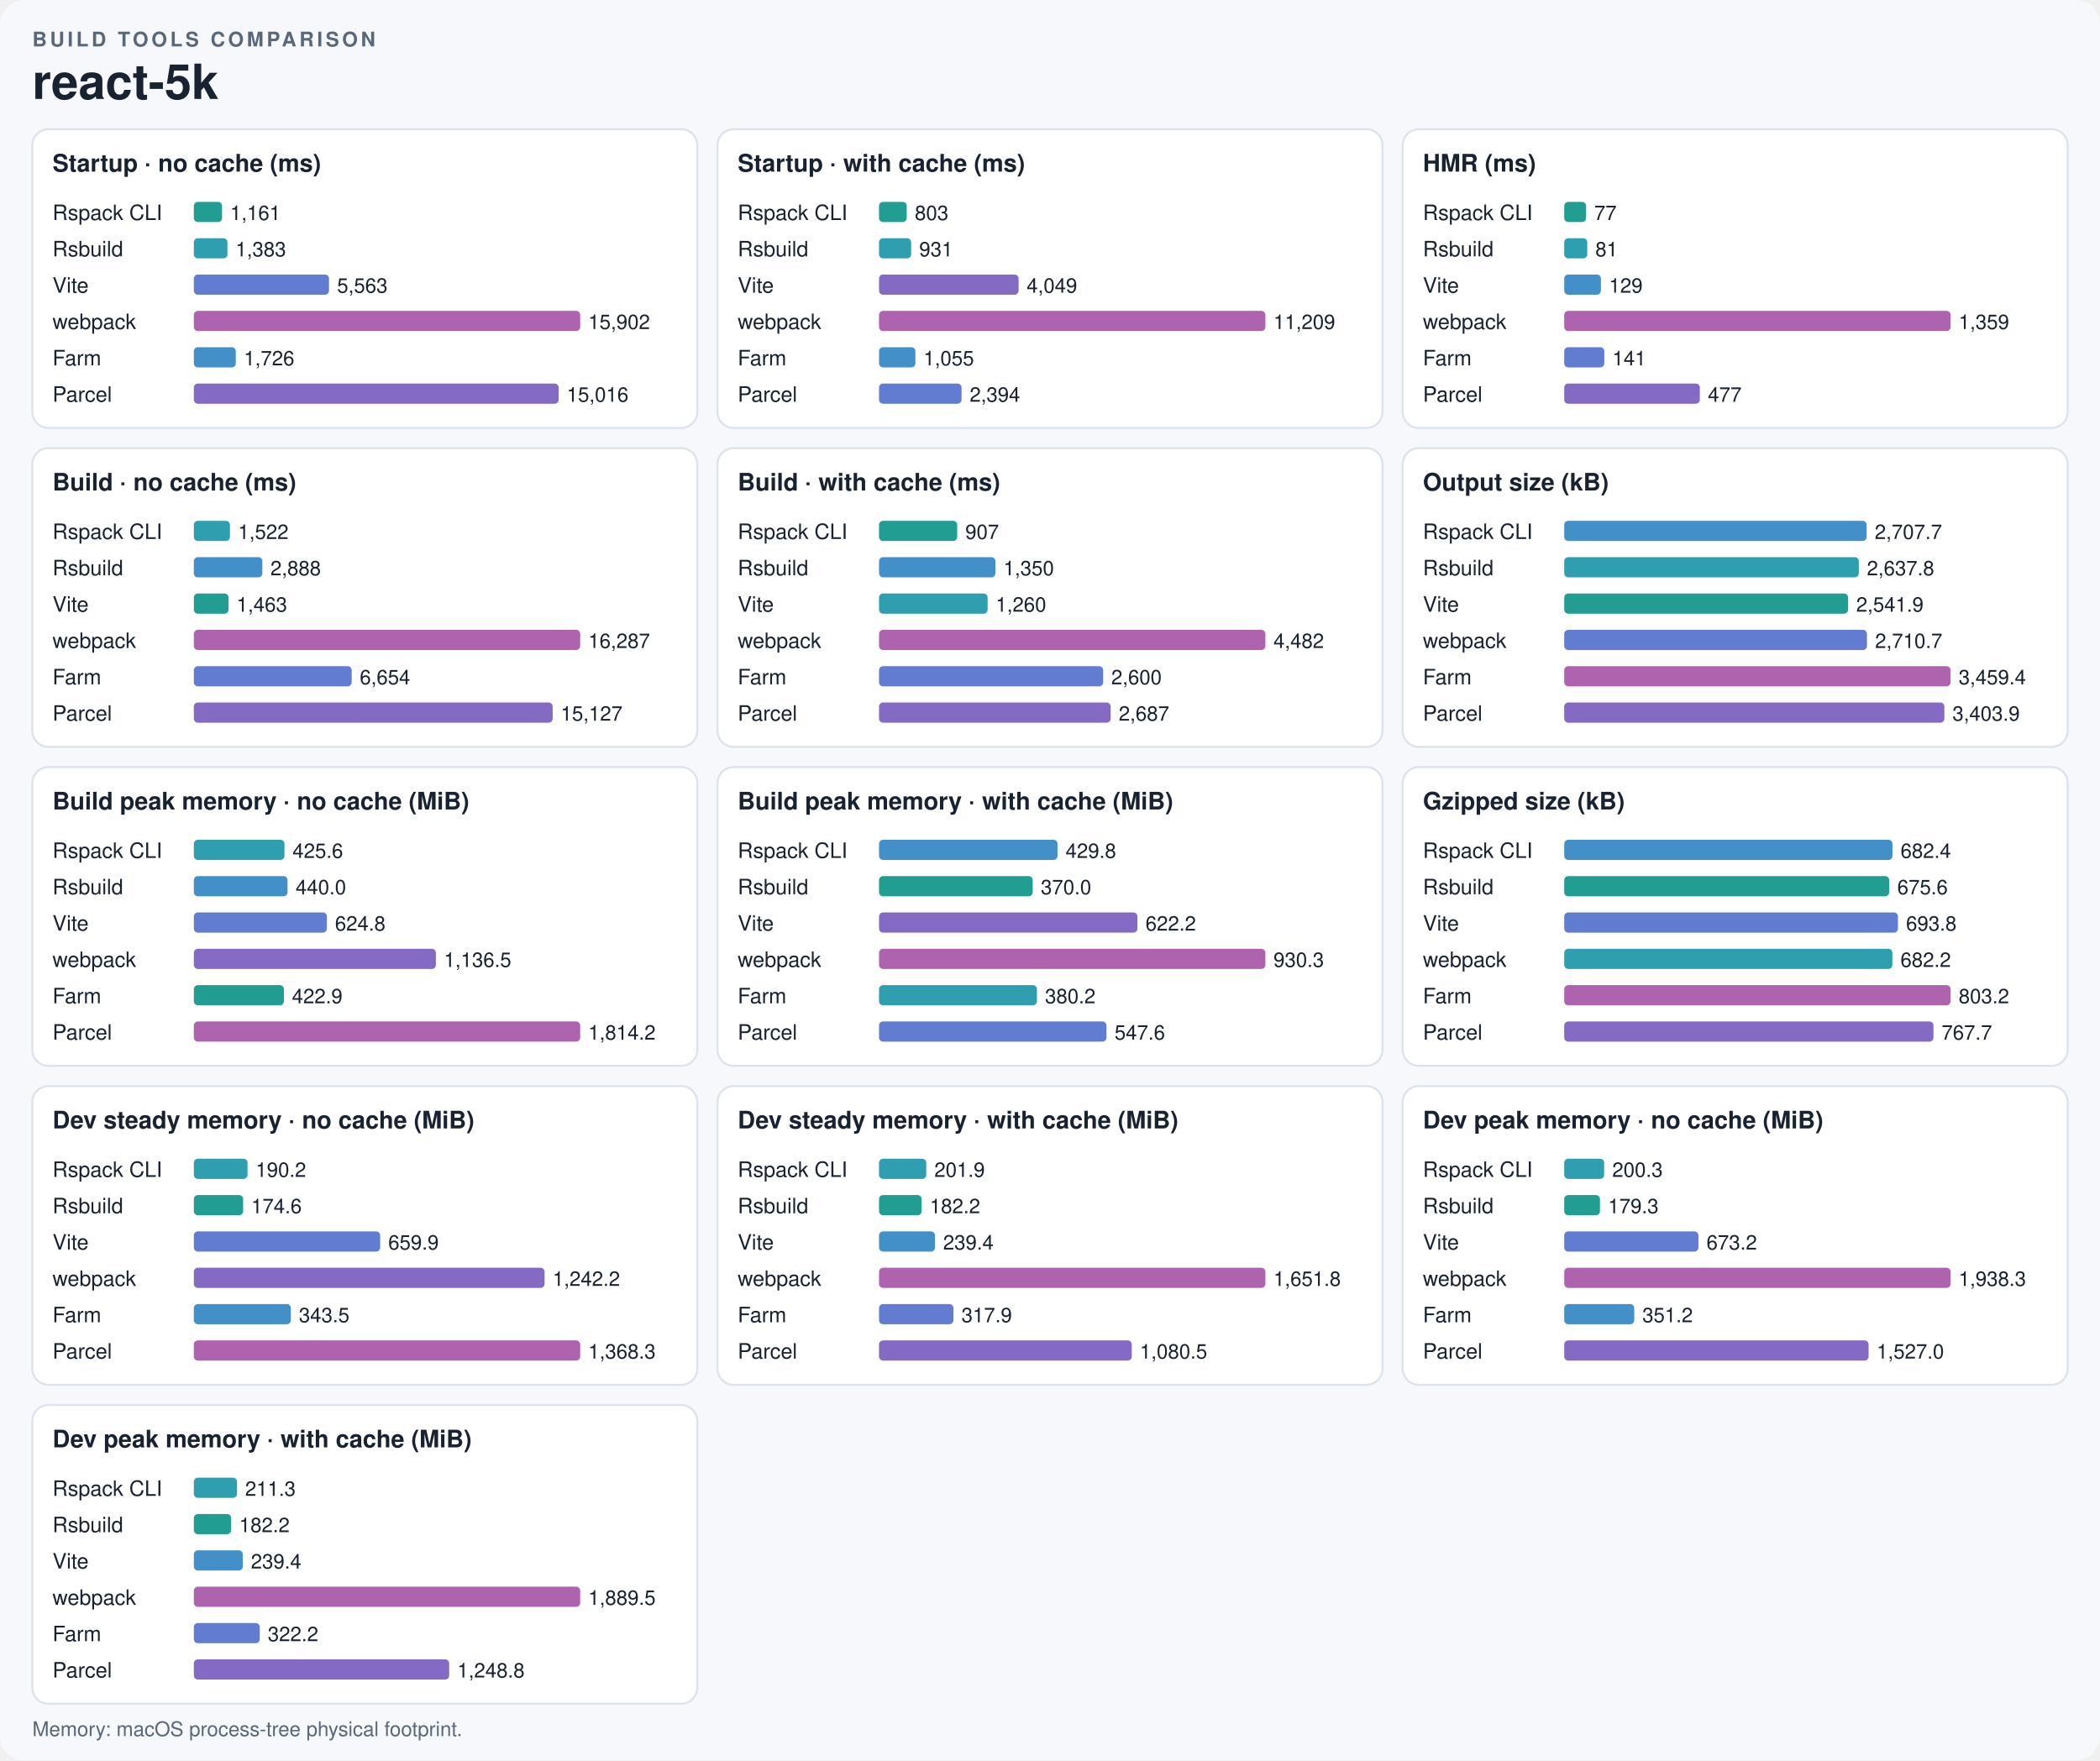
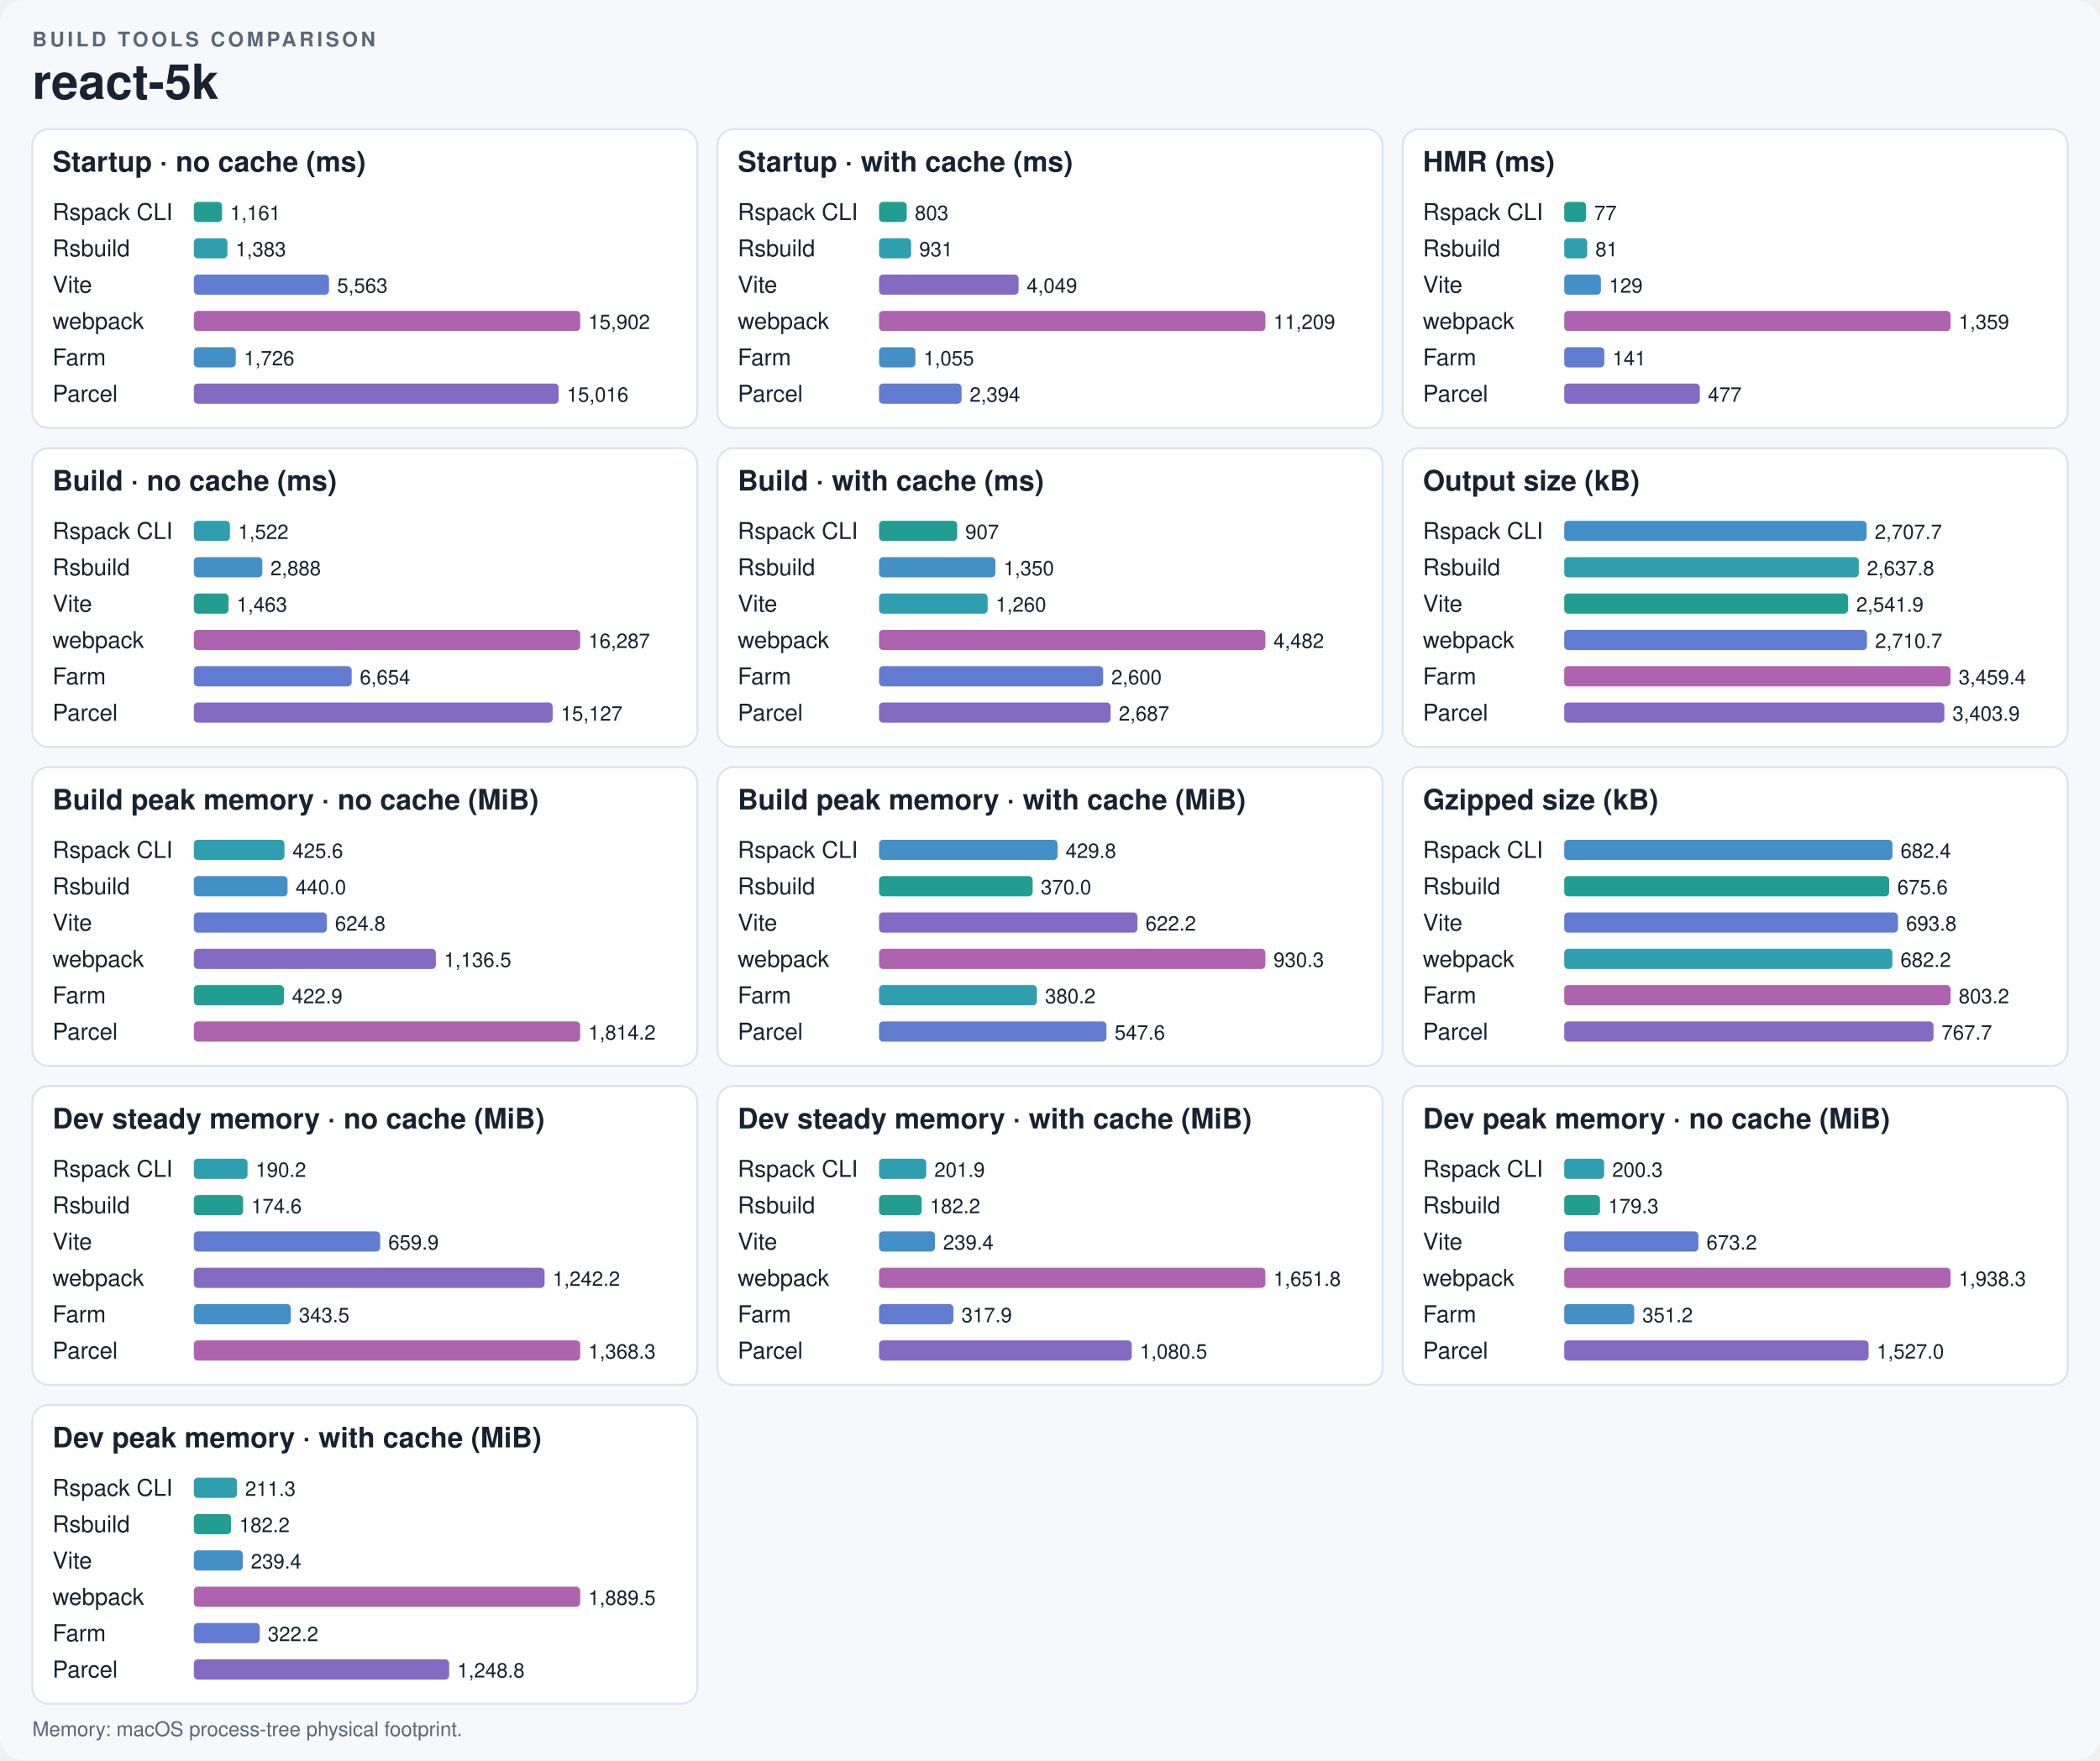
<svg xmlns="http://www.w3.org/2000/svg" width="1040" height="872" viewBox="0 0 1040 872" role="img" aria-labelledby="title description">
  <g font-family="-apple-system, BlinkMacSystemFont, 'Segoe UI', Helvetica, Arial, sans-serif" style="font-variant-numeric:tabular-nums">
    <rect width="1040" height="872" rx="12" fill="#f6f8fb" />
    <text x="16" y="23" font-size="10" fill="#596779" font-weight="700" letter-spacing="1.5">BUILD TOOLS COMPARISON</text>
    <text x="16" y="49" font-size="24" fill="#182230" font-weight="700">react-5k</text>
    <g class="chart" data-metric="Startup (no cache)" data-table="Development metrics" data-scale="15902">
      <rect x="16" y="64" width="329.333" height="148" rx="8" fill="#ffffff" stroke="#dce3ec" />
-       <text x="26" y="85" font-size="12" fill="#182230" font-weight="650">Startup · no cache (ms)</text>
-       <text x="26" y="109" font-size="10.5" fill="#182230">Rspack CLI</text>
+       <text x="26" y="85" font-size="14" fill="#182230" font-weight="650">Startup · no cache (ms)</text>
+       <text x="26" y="109" font-size="11.5" fill="#182230">Rspack CLI</text>
      <rect class="bar" data-rank="1" x="96" y="100" width="13.969" height="10" rx="2" fill="#219e91" />
      <text x="113.969" y="109" font-size="10" fill="#182230">1,161</text>
-       <text x="26" y="127" font-size="10.5" fill="#182230">Rsbuild</text>
+       <text x="26" y="127" font-size="11.5" fill="#182230">Rsbuild</text>
      <rect class="bar" data-rank="2" x="96" y="118" width="16.640" height="10" rx="2" fill="#2f9faf" />
      <text x="116.64" y="127" font-size="10" fill="#182230">1,383</text>
-       <text x="26" y="145" font-size="10.5" fill="#182230">Vite</text>
+       <text x="26" y="145" font-size="11.5" fill="#182230">Vite</text>
      <rect class="bar" data-rank="4" x="96" y="136" width="66.934" height="10" rx="2" fill="#617cd0" />
      <text x="166.934" y="145" font-size="10" fill="#182230">5,563</text>
-       <text x="26" y="163" font-size="10.5" fill="#182230">webpack</text>
+       <text x="26" y="163" font-size="11.5" fill="#182230">webpack</text>
      <rect class="bar" data-rank="6" x="96" y="154" width="191.333" height="10" rx="2" fill="#ad63ad" />
      <text x="291.333" y="163" font-size="10" fill="#182230">15,902</text>
-       <text x="26" y="181" font-size="10.5" fill="#182230">Farm</text>
+       <text x="26" y="181" font-size="11.5" fill="#182230">Farm</text>
      <rect class="bar" data-rank="3" x="96" y="172" width="20.767" height="10" rx="2" fill="#4390c9" />
      <text x="120.767" y="181" font-size="10" fill="#182230">1,726</text>
-       <text x="26" y="199" font-size="10.5" fill="#182230">Parcel</text>
+       <text x="26" y="199" font-size="11.5" fill="#182230">Parcel</text>
      <rect class="bar" data-rank="5" x="96" y="190" width="180.673" height="10" rx="2" fill="#856ac3" />
      <text x="280.673" y="199" font-size="10" fill="#182230">15,016</text>
    </g>
    <g class="chart" data-metric="Startup (with cache)" data-table="Development metrics" data-scale="11209">
      <rect x="355.333" y="64" width="329.333" height="148" rx="8" fill="#ffffff" stroke="#dce3ec" />
-       <text x="365.333" y="85" font-size="12" fill="#182230" font-weight="650">Startup · with cache (ms)</text>
-       <text x="365.333" y="109" font-size="10.5" fill="#182230">Rspack CLI</text>
+       <text x="365.333" y="85" font-size="14" fill="#182230" font-weight="650">Startup · with cache (ms)</text>
+       <text x="365.333" y="109" font-size="11.5" fill="#182230">Rspack CLI</text>
      <rect class="bar" data-rank="1" x="435.333" y="100" width="13.707" height="10" rx="2" fill="#219e91" />
      <text x="453.04" y="109" font-size="10" fill="#182230">803</text>
-       <text x="365.333" y="127" font-size="10.5" fill="#182230">Rsbuild</text>
+       <text x="365.333" y="127" font-size="11.5" fill="#182230">Rsbuild</text>
      <rect class="bar" data-rank="2" x="435.333" y="118" width="15.892" height="10" rx="2" fill="#2f9faf" />
      <text x="455.225" y="127" font-size="10" fill="#182230">931</text>
-       <text x="365.333" y="145" font-size="10.5" fill="#182230">Vite</text>
+       <text x="365.333" y="145" font-size="11.5" fill="#182230">Vite</text>
      <rect class="bar" data-rank="5" x="435.333" y="136" width="69.115" height="10" rx="2" fill="#856ac3" />
      <text x="508.448" y="145" font-size="10" fill="#182230">4,049</text>
-       <text x="365.333" y="163" font-size="10.5" fill="#182230">webpack</text>
+       <text x="365.333" y="163" font-size="11.5" fill="#182230">webpack</text>
      <rect class="bar" data-rank="6" x="435.333" y="154" width="191.333" height="10" rx="2" fill="#ad63ad" />
      <text x="630.667" y="163" font-size="10" fill="#182230">11,209</text>
-       <text x="365.333" y="181" font-size="10.5" fill="#182230">Farm</text>
+       <text x="365.333" y="181" font-size="11.5" fill="#182230">Farm</text>
      <rect class="bar" data-rank="3" x="435.333" y="172" width="18.008" height="10" rx="2" fill="#4390c9" />
      <text x="457.342" y="181" font-size="10" fill="#182230">1,055</text>
-       <text x="365.333" y="199" font-size="10.5" fill="#182230">Parcel</text>
+       <text x="365.333" y="199" font-size="11.5" fill="#182230">Parcel</text>
      <rect class="bar" data-rank="4" x="435.333" y="190" width="40.865" height="10" rx="2" fill="#617cd0" />
      <text x="480.198" y="199" font-size="10" fill="#182230">2,394</text>
    </g>
    <g class="chart" data-metric="HMR" data-table="Development metrics" data-scale="1359">
      <rect x="694.667" y="64" width="329.333" height="148" rx="8" fill="#ffffff" stroke="#dce3ec" />
-       <text x="704.667" y="85" font-size="12" fill="#182230" font-weight="650">HMR (ms)</text>
-       <text x="704.667" y="109" font-size="10.5" fill="#182230">Rspack CLI</text>
+       <text x="704.667" y="85" font-size="14" fill="#182230" font-weight="650">HMR (ms)</text>
+       <text x="704.667" y="109" font-size="11.5" fill="#182230">Rspack CLI</text>
      <rect class="bar" data-rank="1" x="774.667" y="100" width="10.841" height="10" rx="2" fill="#219e91" />
      <text x="789.507" y="109" font-size="10" fill="#182230">77</text>
-       <text x="704.667" y="127" font-size="10.5" fill="#182230">Rsbuild</text>
+       <text x="704.667" y="127" font-size="11.5" fill="#182230">Rsbuild</text>
      <rect class="bar" data-rank="2" x="774.667" y="118" width="11.404" height="10" rx="2" fill="#2f9faf" />
      <text x="790.071" y="127" font-size="10" fill="#182230">81</text>
-       <text x="704.667" y="145" font-size="10.5" fill="#182230">Vite</text>
+       <text x="704.667" y="145" font-size="11.5" fill="#182230">Vite</text>
      <rect class="bar" data-rank="3" x="774.667" y="136" width="18.162" height="10" rx="2" fill="#4390c9" />
      <text x="796.829" y="145" font-size="10" fill="#182230">129</text>
-       <text x="704.667" y="163" font-size="10.5" fill="#182230">webpack</text>
+       <text x="704.667" y="163" font-size="11.5" fill="#182230">webpack</text>
      <rect class="bar" data-rank="6" x="774.667" y="154" width="191.333" height="10" rx="2" fill="#ad63ad" />
      <text x="970" y="163" font-size="10" fill="#182230">1,359</text>
-       <text x="704.667" y="181" font-size="10.5" fill="#182230">Farm</text>
+       <text x="704.667" y="181" font-size="11.5" fill="#182230">Farm</text>
      <rect class="bar" data-rank="4" x="774.667" y="172" width="19.851" height="10" rx="2" fill="#617cd0" />
      <text x="798.518" y="181" font-size="10" fill="#182230">141</text>
-       <text x="704.667" y="199" font-size="10.5" fill="#182230">Parcel</text>
+       <text x="704.667" y="199" font-size="11.5" fill="#182230">Parcel</text>
      <rect class="bar" data-rank="5" x="774.667" y="190" width="67.157" height="10" rx="2" fill="#856ac3" />
      <text x="845.823" y="199" font-size="10" fill="#182230">477</text>
    </g>
    <g class="chart" data-metric="Build (no cache)" data-table="Build metrics" data-scale="16287">
      <rect x="16" y="222" width="329.333" height="148" rx="8" fill="#ffffff" stroke="#dce3ec" />
-       <text x="26" y="243" font-size="12" fill="#182230" font-weight="650">Build · no cache (ms)</text>
-       <text x="26" y="267" font-size="10.5" fill="#182230">Rspack CLI</text>
+       <text x="26" y="243" font-size="14" fill="#182230" font-weight="650">Build · no cache (ms)</text>
+       <text x="26" y="267" font-size="11.5" fill="#182230">Rspack CLI</text>
      <rect class="bar" data-rank="2" x="96" y="258" width="17.880" height="10" rx="2" fill="#2f9faf" />
      <text x="117.88" y="267" font-size="10" fill="#182230">1,522</text>
-       <text x="26" y="285" font-size="10.5" fill="#182230">Rsbuild</text>
+       <text x="26" y="285" font-size="11.5" fill="#182230">Rsbuild</text>
      <rect class="bar" data-rank="3" x="96" y="276" width="33.927" height="10" rx="2" fill="#4390c9" />
      <text x="133.927" y="285" font-size="10" fill="#182230">2,888</text>
-       <text x="26" y="303" font-size="10.5" fill="#182230">Vite</text>
+       <text x="26" y="303" font-size="11.5" fill="#182230">Vite</text>
      <rect class="bar" data-rank="1" x="96" y="294" width="17.187" height="10" rx="2" fill="#219e91" />
      <text x="117.187" y="303" font-size="10" fill="#182230">1,463</text>
-       <text x="26" y="321" font-size="10.5" fill="#182230">webpack</text>
+       <text x="26" y="321" font-size="11.5" fill="#182230">webpack</text>
      <rect class="bar" data-rank="6" x="96" y="312" width="191.333" height="10" rx="2" fill="#ad63ad" />
      <text x="291.333" y="321" font-size="10" fill="#182230">16,287</text>
-       <text x="26" y="339" font-size="10.5" fill="#182230">Farm</text>
+       <text x="26" y="339" font-size="11.5" fill="#182230">Farm</text>
      <rect class="bar" data-rank="4" x="96" y="330" width="78.169" height="10" rx="2" fill="#617cd0" />
      <text x="178.169" y="339" font-size="10" fill="#182230">6,654</text>
-       <text x="26" y="357" font-size="10.5" fill="#182230">Parcel</text>
+       <text x="26" y="357" font-size="11.5" fill="#182230">Parcel</text>
      <rect class="bar" data-rank="5" x="96" y="348" width="177.706" height="10" rx="2" fill="#856ac3" />
      <text x="277.706" y="357" font-size="10" fill="#182230">15,127</text>
    </g>
    <g class="chart" data-metric="Build (with cache)" data-table="Build metrics" data-scale="4482">
      <rect x="355.333" y="222" width="329.333" height="148" rx="8" fill="#ffffff" stroke="#dce3ec" />
-       <text x="365.333" y="243" font-size="12" fill="#182230" font-weight="650">Build · with cache (ms)</text>
-       <text x="365.333" y="267" font-size="10.5" fill="#182230">Rspack CLI</text>
+       <text x="365.333" y="243" font-size="14" fill="#182230" font-weight="650">Build · with cache (ms)</text>
+       <text x="365.333" y="267" font-size="11.5" fill="#182230">Rspack CLI</text>
      <rect class="bar" data-rank="1" x="435.333" y="258" width="38.719" height="10" rx="2" fill="#219e91" />
      <text x="478.053" y="267" font-size="10" fill="#182230">907</text>
-       <text x="365.333" y="285" font-size="10.5" fill="#182230">Rsbuild</text>
+       <text x="365.333" y="285" font-size="11.5" fill="#182230">Rsbuild</text>
      <rect class="bar" data-rank="3" x="435.333" y="276" width="57.631" height="10" rx="2" fill="#4390c9" />
      <text x="496.964" y="285" font-size="10" fill="#182230">1,350</text>
-       <text x="365.333" y="303" font-size="10.5" fill="#182230">Vite</text>
+       <text x="365.333" y="303" font-size="11.5" fill="#182230">Vite</text>
      <rect class="bar" data-rank="2" x="435.333" y="294" width="53.788" height="10" rx="2" fill="#2f9faf" />
      <text x="493.122" y="303" font-size="10" fill="#182230">1,260</text>
-       <text x="365.333" y="321" font-size="10.5" fill="#182230">webpack</text>
+       <text x="365.333" y="321" font-size="11.5" fill="#182230">webpack</text>
      <rect class="bar" data-rank="6" x="435.333" y="312" width="191.333" height="10" rx="2" fill="#ad63ad" />
      <text x="630.667" y="321" font-size="10" fill="#182230">4,482</text>
-       <text x="365.333" y="339" font-size="10.5" fill="#182230">Farm</text>
+       <text x="365.333" y="339" font-size="11.5" fill="#182230">Farm</text>
      <rect class="bar" data-rank="4" x="435.333" y="330" width="110.992" height="10" rx="2" fill="#617cd0" />
      <text x="550.325" y="339" font-size="10" fill="#182230">2,600</text>
-       <text x="365.333" y="357" font-size="10.5" fill="#182230">Parcel</text>
+       <text x="365.333" y="357" font-size="11.5" fill="#182230">Parcel</text>
      <rect class="bar" data-rank="5" x="435.333" y="348" width="114.706" height="10" rx="2" fill="#856ac3" />
      <text x="554.039" y="357" font-size="10" fill="#182230">2,687</text>
    </g>
    <g class="chart" data-metric="Output size" data-table="Build metrics" data-scale="3459.4">
      <rect x="694.667" y="222" width="329.333" height="148" rx="8" fill="#ffffff" stroke="#dce3ec" />
-       <text x="704.667" y="243" font-size="12" fill="#182230" font-weight="650">Output size (kB)</text>
-       <text x="704.667" y="267" font-size="10.5" fill="#182230">Rspack CLI</text>
+       <text x="704.667" y="243" font-size="14" fill="#182230" font-weight="650">Output size (kB)</text>
+       <text x="704.667" y="267" font-size="11.5" fill="#182230">Rspack CLI</text>
      <rect class="bar" data-rank="3" x="774.667" y="258" width="149.758" height="10" rx="2" fill="#4390c9" />
      <text x="928.425" y="267" font-size="10" fill="#182230">2,707.7</text>
-       <text x="704.667" y="285" font-size="10.5" fill="#182230">Rsbuild</text>
+       <text x="704.667" y="285" font-size="11.5" fill="#182230">Rsbuild</text>
      <rect class="bar" data-rank="2" x="774.667" y="276" width="145.892" height="10" rx="2" fill="#2f9faf" />
      <text x="924.559" y="285" font-size="10" fill="#182230">2,637.8</text>
-       <text x="704.667" y="303" font-size="10.5" fill="#182230">Vite</text>
+       <text x="704.667" y="303" font-size="11.5" fill="#182230">Vite</text>
      <rect class="bar" data-rank="1" x="774.667" y="294" width="140.588" height="10" rx="2" fill="#219e91" />
      <text x="919.255" y="303" font-size="10" fill="#182230">2,541.9</text>
-       <text x="704.667" y="321" font-size="10.5" fill="#182230">webpack</text>
+       <text x="704.667" y="321" font-size="11.5" fill="#182230">webpack</text>
      <rect class="bar" data-rank="4" x="774.667" y="312" width="149.924" height="10" rx="2" fill="#617cd0" />
      <text x="928.591" y="321" font-size="10" fill="#182230">2,710.7</text>
-       <text x="704.667" y="339" font-size="10.5" fill="#182230">Farm</text>
+       <text x="704.667" y="339" font-size="11.5" fill="#182230">Farm</text>
      <rect class="bar" data-rank="6" x="774.667" y="330" width="191.333" height="10" rx="2" fill="#ad63ad" />
      <text x="970" y="339" font-size="10" fill="#182230">3,459.4</text>
-       <text x="704.667" y="357" font-size="10.5" fill="#182230">Parcel</text>
+       <text x="704.667" y="357" font-size="11.5" fill="#182230">Parcel</text>
      <rect class="bar" data-rank="5" x="774.667" y="348" width="188.264" height="10" rx="2" fill="#856ac3" />
      <text x="966.93" y="357" font-size="10" fill="#182230">3,403.9</text>
    </g>
    <g class="chart" data-metric="Peak (no cache)" data-table="Build memory (MiB)" data-scale="1814.2">
      <rect x="16" y="380" width="329.333" height="148" rx="8" fill="#ffffff" stroke="#dce3ec" />
-       <text x="26" y="401" font-size="12" fill="#182230" font-weight="650">Build peak memory · no cache (MiB)</text>
-       <text x="26" y="425" font-size="10.5" fill="#182230">Rspack CLI</text>
+       <text x="26" y="401" font-size="14" fill="#182230" font-weight="650">Build peak memory · no cache (MiB)</text>
+       <text x="26" y="425" font-size="11.5" fill="#182230">Rspack CLI</text>
      <rect class="bar" data-rank="2" x="96" y="416" width="44.886" height="10" rx="2" fill="#2f9faf" />
      <text x="144.886" y="425" font-size="10" fill="#182230">425.6</text>
-       <text x="26" y="443" font-size="10.5" fill="#182230">Rsbuild</text>
+       <text x="26" y="443" font-size="11.5" fill="#182230">Rsbuild</text>
      <rect class="bar" data-rank="3" x="96" y="434" width="46.404" height="10" rx="2" fill="#4390c9" />
      <text x="146.404" y="443" font-size="10" fill="#182230">440.0</text>
-       <text x="26" y="461" font-size="10.5" fill="#182230">Vite</text>
+       <text x="26" y="461" font-size="11.5" fill="#182230">Vite</text>
      <rect class="bar" data-rank="4" x="96" y="452" width="65.894" height="10" rx="2" fill="#617cd0" />
      <text x="165.894" y="461" font-size="10" fill="#182230">624.8</text>
-       <text x="26" y="479" font-size="10.5" fill="#182230">webpack</text>
+       <text x="26" y="479" font-size="11.5" fill="#182230">webpack</text>
      <rect class="bar" data-rank="5" x="96" y="470" width="119.860" height="10" rx="2" fill="#856ac3" />
      <text x="219.86" y="479" font-size="10" fill="#182230">1,136.5</text>
-       <text x="26" y="497" font-size="10.5" fill="#182230">Farm</text>
+       <text x="26" y="497" font-size="11.5" fill="#182230">Farm</text>
      <rect class="bar" data-rank="1" x="96" y="488" width="44.601" height="10" rx="2" fill="#219e91" />
      <text x="144.601" y="497" font-size="10" fill="#182230">422.9</text>
-       <text x="26" y="515" font-size="10.5" fill="#182230">Parcel</text>
+       <text x="26" y="515" font-size="11.5" fill="#182230">Parcel</text>
      <rect class="bar" data-rank="6" x="96" y="506" width="191.333" height="10" rx="2" fill="#ad63ad" />
      <text x="291.333" y="515" font-size="10" fill="#182230">1,814.2</text>
    </g>
    <g class="chart" data-metric="Peak (with cache)" data-table="Build memory (MiB)" data-scale="930.3">
      <rect x="355.333" y="380" width="329.333" height="148" rx="8" fill="#ffffff" stroke="#dce3ec" />
-       <text x="365.333" y="401" font-size="12" fill="#182230" font-weight="650">Build peak memory · with cache (MiB)</text>
-       <text x="365.333" y="425" font-size="10.5" fill="#182230">Rspack CLI</text>
+       <text x="365.333" y="401" font-size="14" fill="#182230" font-weight="650">Build peak memory · with cache (MiB)</text>
+       <text x="365.333" y="425" font-size="11.5" fill="#182230">Rspack CLI</text>
      <rect class="bar" data-rank="3" x="435.333" y="416" width="88.396" height="10" rx="2" fill="#4390c9" />
      <text x="527.73" y="425" font-size="10" fill="#182230">429.8</text>
-       <text x="365.333" y="443" font-size="10.5" fill="#182230">Rsbuild</text>
+       <text x="365.333" y="443" font-size="11.5" fill="#182230">Rsbuild</text>
      <rect class="bar" data-rank="1" x="435.333" y="434" width="76.097" height="10" rx="2" fill="#219e91" />
      <text x="515.431" y="443" font-size="10" fill="#182230">370.0</text>
-       <text x="365.333" y="461" font-size="10.5" fill="#182230">Vite</text>
+       <text x="365.333" y="461" font-size="11.5" fill="#182230">Vite</text>
      <rect class="bar" data-rank="5" x="435.333" y="452" width="127.967" height="10" rx="2" fill="#856ac3" />
      <text x="567.3" y="461" font-size="10" fill="#182230">622.2</text>
-       <text x="365.333" y="479" font-size="10.5" fill="#182230">webpack</text>
+       <text x="365.333" y="479" font-size="11.5" fill="#182230">webpack</text>
      <rect class="bar" data-rank="6" x="435.333" y="470" width="191.333" height="10" rx="2" fill="#ad63ad" />
      <text x="630.667" y="479" font-size="10" fill="#182230">930.3</text>
-       <text x="365.333" y="497" font-size="10.5" fill="#182230">Farm</text>
+       <text x="365.333" y="497" font-size="11.5" fill="#182230">Farm</text>
      <rect class="bar" data-rank="2" x="435.333" y="488" width="78.195" height="10" rx="2" fill="#2f9faf" />
      <text x="517.528" y="497" font-size="10" fill="#182230">380.2</text>
-       <text x="365.333" y="515" font-size="10.5" fill="#182230">Parcel</text>
+       <text x="365.333" y="515" font-size="11.5" fill="#182230">Parcel</text>
      <rect class="bar" data-rank="4" x="435.333" y="506" width="112.624" height="10" rx="2" fill="#617cd0" />
      <text x="551.957" y="515" font-size="10" fill="#182230">547.6</text>
    </g>
    <g class="chart" data-metric="Gzipped size" data-table="Build metrics" data-scale="803.2">
      <rect x="694.667" y="380" width="329.333" height="148" rx="8" fill="#ffffff" stroke="#dce3ec" />
-       <text x="704.667" y="401" font-size="12" fill="#182230" font-weight="650">Gzipped size (kB)</text>
-       <text x="704.667" y="425" font-size="10.5" fill="#182230">Rspack CLI</text>
+       <text x="704.667" y="401" font-size="14" fill="#182230" font-weight="650">Gzipped size (kB)</text>
+       <text x="704.667" y="425" font-size="11.5" fill="#182230">Rspack CLI</text>
      <rect class="bar" data-rank="3" x="774.667" y="416" width="162.557" height="10" rx="2" fill="#4390c9" />
      <text x="941.224" y="425" font-size="10" fill="#182230">682.4</text>
-       <text x="704.667" y="443" font-size="10.5" fill="#182230">Rsbuild</text>
+       <text x="704.667" y="443" font-size="11.5" fill="#182230">Rsbuild</text>
      <rect class="bar" data-rank="1" x="774.667" y="434" width="160.937" height="10" rx="2" fill="#219e91" />
      <text x="939.604" y="443" font-size="10" fill="#182230">675.6</text>
-       <text x="704.667" y="461" font-size="10.5" fill="#182230">Vite</text>
+       <text x="704.667" y="461" font-size="11.5" fill="#182230">Vite</text>
      <rect class="bar" data-rank="4" x="774.667" y="452" width="165.273" height="10" rx="2" fill="#617cd0" />
      <text x="943.939" y="461" font-size="10" fill="#182230">693.8</text>
-       <text x="704.667" y="479" font-size="10.5" fill="#182230">webpack</text>
+       <text x="704.667" y="479" font-size="11.5" fill="#182230">webpack</text>
      <rect class="bar" data-rank="2" x="774.667" y="470" width="162.509" height="10" rx="2" fill="#2f9faf" />
      <text x="941.176" y="479" font-size="10" fill="#182230">682.2</text>
-       <text x="704.667" y="497" font-size="10.5" fill="#182230">Farm</text>
+       <text x="704.667" y="497" font-size="11.5" fill="#182230">Farm</text>
      <rect class="bar" data-rank="6" x="774.667" y="488" width="191.333" height="10" rx="2" fill="#ad63ad" />
      <text x="970" y="497" font-size="10" fill="#182230">803.2</text>
-       <text x="704.667" y="515" font-size="10.5" fill="#182230">Parcel</text>
+       <text x="704.667" y="515" font-size="11.5" fill="#182230">Parcel</text>
      <rect class="bar" data-rank="5" x="774.667" y="506" width="182.877" height="10" rx="2" fill="#856ac3" />
      <text x="961.543" y="515" font-size="10" fill="#182230">767.7</text>
    </g>
    <g class="chart" data-metric="Steady (no cache)" data-table="Dev memory (MiB)" data-scale="1368.3">
      <rect x="16" y="538" width="329.333" height="148" rx="8" fill="#ffffff" stroke="#dce3ec" />
-       <text x="26" y="559" font-size="12" fill="#182230" font-weight="650">Dev steady memory · no cache (MiB)</text>
-       <text x="26" y="583" font-size="10.5" fill="#182230">Rspack CLI</text>
+       <text x="26" y="559" font-size="14" fill="#182230" font-weight="650">Dev steady memory · no cache (MiB)</text>
+       <text x="26" y="583" font-size="11.5" fill="#182230">Rspack CLI</text>
      <rect class="bar" data-rank="2" x="96" y="574" width="26.596" height="10" rx="2" fill="#2f9faf" />
      <text x="126.596" y="583" font-size="10" fill="#182230">190.2</text>
-       <text x="26" y="601" font-size="10.5" fill="#182230">Rsbuild</text>
+       <text x="26" y="601" font-size="11.5" fill="#182230">Rsbuild</text>
      <rect class="bar" data-rank="1" x="96" y="592" width="24.415" height="10" rx="2" fill="#219e91" />
      <text x="124.415" y="601" font-size="10" fill="#182230">174.6</text>
-       <text x="26" y="619" font-size="10.5" fill="#182230">Vite</text>
+       <text x="26" y="619" font-size="11.5" fill="#182230">Vite</text>
      <rect class="bar" data-rank="4" x="96" y="610" width="92.276" height="10" rx="2" fill="#617cd0" />
      <text x="192.276" y="619" font-size="10" fill="#182230">659.9</text>
-       <text x="26" y="637" font-size="10.5" fill="#182230">webpack</text>
+       <text x="26" y="637" font-size="11.5" fill="#182230">webpack</text>
      <rect class="bar" data-rank="5" x="96" y="628" width="173.700" height="10" rx="2" fill="#856ac3" />
      <text x="273.7" y="637" font-size="10" fill="#182230">1,242.2</text>
-       <text x="26" y="655" font-size="10.5" fill="#182230">Farm</text>
+       <text x="26" y="655" font-size="11.5" fill="#182230">Farm</text>
      <rect class="bar" data-rank="3" x="96" y="646" width="48.033" height="10" rx="2" fill="#4390c9" />
      <text x="148.033" y="655" font-size="10" fill="#182230">343.5</text>
-       <text x="26" y="673" font-size="10.5" fill="#182230">Parcel</text>
+       <text x="26" y="673" font-size="11.5" fill="#182230">Parcel</text>
      <rect class="bar" data-rank="6" x="96" y="664" width="191.333" height="10" rx="2" fill="#ad63ad" />
      <text x="291.333" y="673" font-size="10" fill="#182230">1,368.3</text>
    </g>
    <g class="chart" data-metric="Steady (with cache)" data-table="Dev memory (MiB)" data-scale="1651.8">
      <rect x="355.333" y="538" width="329.333" height="148" rx="8" fill="#ffffff" stroke="#dce3ec" />
-       <text x="365.333" y="559" font-size="12" fill="#182230" font-weight="650">Dev steady memory · with cache (MiB)</text>
-       <text x="365.333" y="583" font-size="10.5" fill="#182230">Rspack CLI</text>
+       <text x="365.333" y="559" font-size="14" fill="#182230" font-weight="650">Dev steady memory · with cache (MiB)</text>
+       <text x="365.333" y="583" font-size="11.5" fill="#182230">Rspack CLI</text>
      <rect class="bar" data-rank="2" x="435.333" y="574" width="23.387" height="10" rx="2" fill="#2f9faf" />
      <text x="462.72" y="583" font-size="10" fill="#182230">201.9</text>
-       <text x="365.333" y="601" font-size="10.5" fill="#182230">Rsbuild</text>
+       <text x="365.333" y="601" font-size="11.5" fill="#182230">Rsbuild</text>
      <rect class="bar" data-rank="1" x="435.333" y="592" width="21.105" height="10" rx="2" fill="#219e91" />
      <text x="460.438" y="601" font-size="10" fill="#182230">182.2</text>
-       <text x="365.333" y="619" font-size="10.5" fill="#182230">Vite</text>
+       <text x="365.333" y="619" font-size="11.5" fill="#182230">Vite</text>
      <rect class="bar" data-rank="3" x="435.333" y="610" width="27.730" height="10" rx="2" fill="#4390c9" />
      <text x="467.064" y="619" font-size="10" fill="#182230">239.4</text>
-       <text x="365.333" y="637" font-size="10.5" fill="#182230">webpack</text>
+       <text x="365.333" y="637" font-size="11.5" fill="#182230">webpack</text>
      <rect class="bar" data-rank="6" x="435.333" y="628" width="191.333" height="10" rx="2" fill="#ad63ad" />
      <text x="630.667" y="637" font-size="10" fill="#182230">1,651.8</text>
-       <text x="365.333" y="655" font-size="10.5" fill="#182230">Farm</text>
+       <text x="365.333" y="655" font-size="11.5" fill="#182230">Farm</text>
      <rect class="bar" data-rank="4" x="435.333" y="646" width="36.823" height="10" rx="2" fill="#617cd0" />
      <text x="476.157" y="655" font-size="10" fill="#182230">317.9</text>
-       <text x="365.333" y="673" font-size="10.5" fill="#182230">Parcel</text>
+       <text x="365.333" y="673" font-size="11.5" fill="#182230">Parcel</text>
      <rect class="bar" data-rank="5" x="435.333" y="664" width="125.158" height="10" rx="2" fill="#856ac3" />
      <text x="564.491" y="673" font-size="10" fill="#182230">1,080.5</text>
    </g>
    <g class="chart" data-metric="Peak (no cache)" data-table="Dev memory (MiB)" data-scale="1938.3">
      <rect x="694.667" y="538" width="329.333" height="148" rx="8" fill="#ffffff" stroke="#dce3ec" />
-       <text x="704.667" y="559" font-size="12" fill="#182230" font-weight="650">Dev peak memory · no cache (MiB)</text>
-       <text x="704.667" y="583" font-size="10.5" fill="#182230">Rspack CLI</text>
+       <text x="704.667" y="559" font-size="14" fill="#182230" font-weight="650">Dev peak memory · no cache (MiB)</text>
+       <text x="704.667" y="583" font-size="11.5" fill="#182230">Rspack CLI</text>
      <rect class="bar" data-rank="2" x="774.667" y="574" width="19.772" height="10" rx="2" fill="#2f9faf" />
      <text x="798.439" y="583" font-size="10" fill="#182230">200.3</text>
-       <text x="704.667" y="601" font-size="10.5" fill="#182230">Rsbuild</text>
+       <text x="704.667" y="601" font-size="11.5" fill="#182230">Rsbuild</text>
      <rect class="bar" data-rank="1" x="774.667" y="592" width="17.699" height="10" rx="2" fill="#219e91" />
      <text x="796.366" y="601" font-size="10" fill="#182230">179.3</text>
-       <text x="704.667" y="619" font-size="10.5" fill="#182230">Vite</text>
+       <text x="704.667" y="619" font-size="11.5" fill="#182230">Vite</text>
      <rect class="bar" data-rank="4" x="774.667" y="610" width="66.453" height="10" rx="2" fill="#617cd0" />
      <text x="845.12" y="619" font-size="10" fill="#182230">673.2</text>
-       <text x="704.667" y="637" font-size="10.5" fill="#182230">webpack</text>
+       <text x="704.667" y="637" font-size="11.5" fill="#182230">webpack</text>
      <rect class="bar" data-rank="6" x="774.667" y="628" width="191.333" height="10" rx="2" fill="#ad63ad" />
      <text x="970" y="637" font-size="10" fill="#182230">1,938.3</text>
-       <text x="704.667" y="655" font-size="10.5" fill="#182230">Farm</text>
+       <text x="704.667" y="655" font-size="11.5" fill="#182230">Farm</text>
      <rect class="bar" data-rank="3" x="774.667" y="646" width="34.668" height="10" rx="2" fill="#4390c9" />
      <text x="813.334" y="655" font-size="10" fill="#182230">351.2</text>
-       <text x="704.667" y="673" font-size="10.5" fill="#182230">Parcel</text>
+       <text x="704.667" y="673" font-size="11.5" fill="#182230">Parcel</text>
      <rect class="bar" data-rank="5" x="774.667" y="664" width="150.733" height="10" rx="2" fill="#856ac3" />
      <text x="929.4" y="673" font-size="10" fill="#182230">1,527.0</text>
    </g>
    <g class="chart" data-metric="Peak (with cache)" data-table="Dev memory (MiB)" data-scale="1889.5">
      <rect x="16" y="696" width="329.333" height="148" rx="8" fill="#ffffff" stroke="#dce3ec" />
-       <text x="26" y="717" font-size="12" fill="#182230" font-weight="650">Dev peak memory · with cache (MiB)</text>
-       <text x="26" y="741" font-size="10.5" fill="#182230">Rspack CLI</text>
+       <text x="26" y="717" font-size="14" fill="#182230" font-weight="650">Dev peak memory · with cache (MiB)</text>
+       <text x="26" y="741" font-size="11.5" fill="#182230">Rspack CLI</text>
      <rect class="bar" data-rank="2" x="96" y="732" width="21.397" height="10" rx="2" fill="#2f9faf" />
      <text x="121.397" y="741" font-size="10" fill="#182230">211.3</text>
-       <text x="26" y="759" font-size="10.5" fill="#182230">Rsbuild</text>
+       <text x="26" y="759" font-size="11.5" fill="#182230">Rsbuild</text>
      <rect class="bar" data-rank="1" x="96" y="750" width="18.450" height="10" rx="2" fill="#219e91" />
      <text x="118.45" y="759" font-size="10" fill="#182230">182.2</text>
-       <text x="26" y="777" font-size="10.5" fill="#182230">Vite</text>
+       <text x="26" y="777" font-size="11.5" fill="#182230">Vite</text>
      <rect class="bar" data-rank="3" x="96" y="768" width="24.242" height="10" rx="2" fill="#4390c9" />
      <text x="124.242" y="777" font-size="10" fill="#182230">239.4</text>
-       <text x="26" y="795" font-size="10.5" fill="#182230">webpack</text>
+       <text x="26" y="795" font-size="11.5" fill="#182230">webpack</text>
      <rect class="bar" data-rank="6" x="96" y="786" width="191.333" height="10" rx="2" fill="#ad63ad" />
      <text x="291.333" y="795" font-size="10" fill="#182230">1,889.5</text>
-       <text x="26" y="813" font-size="10.5" fill="#182230">Farm</text>
+       <text x="26" y="813" font-size="11.5" fill="#182230">Farm</text>
      <rect class="bar" data-rank="4" x="96" y="804" width="32.626" height="10" rx="2" fill="#617cd0" />
      <text x="132.626" y="813" font-size="10" fill="#182230">322.2</text>
-       <text x="26" y="831" font-size="10.5" fill="#182230">Parcel</text>
+       <text x="26" y="831" font-size="11.5" fill="#182230">Parcel</text>
      <rect class="bar" data-rank="5" x="96" y="822" width="126.455" height="10" rx="2" fill="#856ac3" />
      <text x="226.455" y="831" font-size="10" fill="#182230">1,248.8</text>
    </g>
    <text x="16" y="860" font-size="10" fill="#596779">Memory: macOS process-tree physical footprint.</text>
  </g>
</svg>
